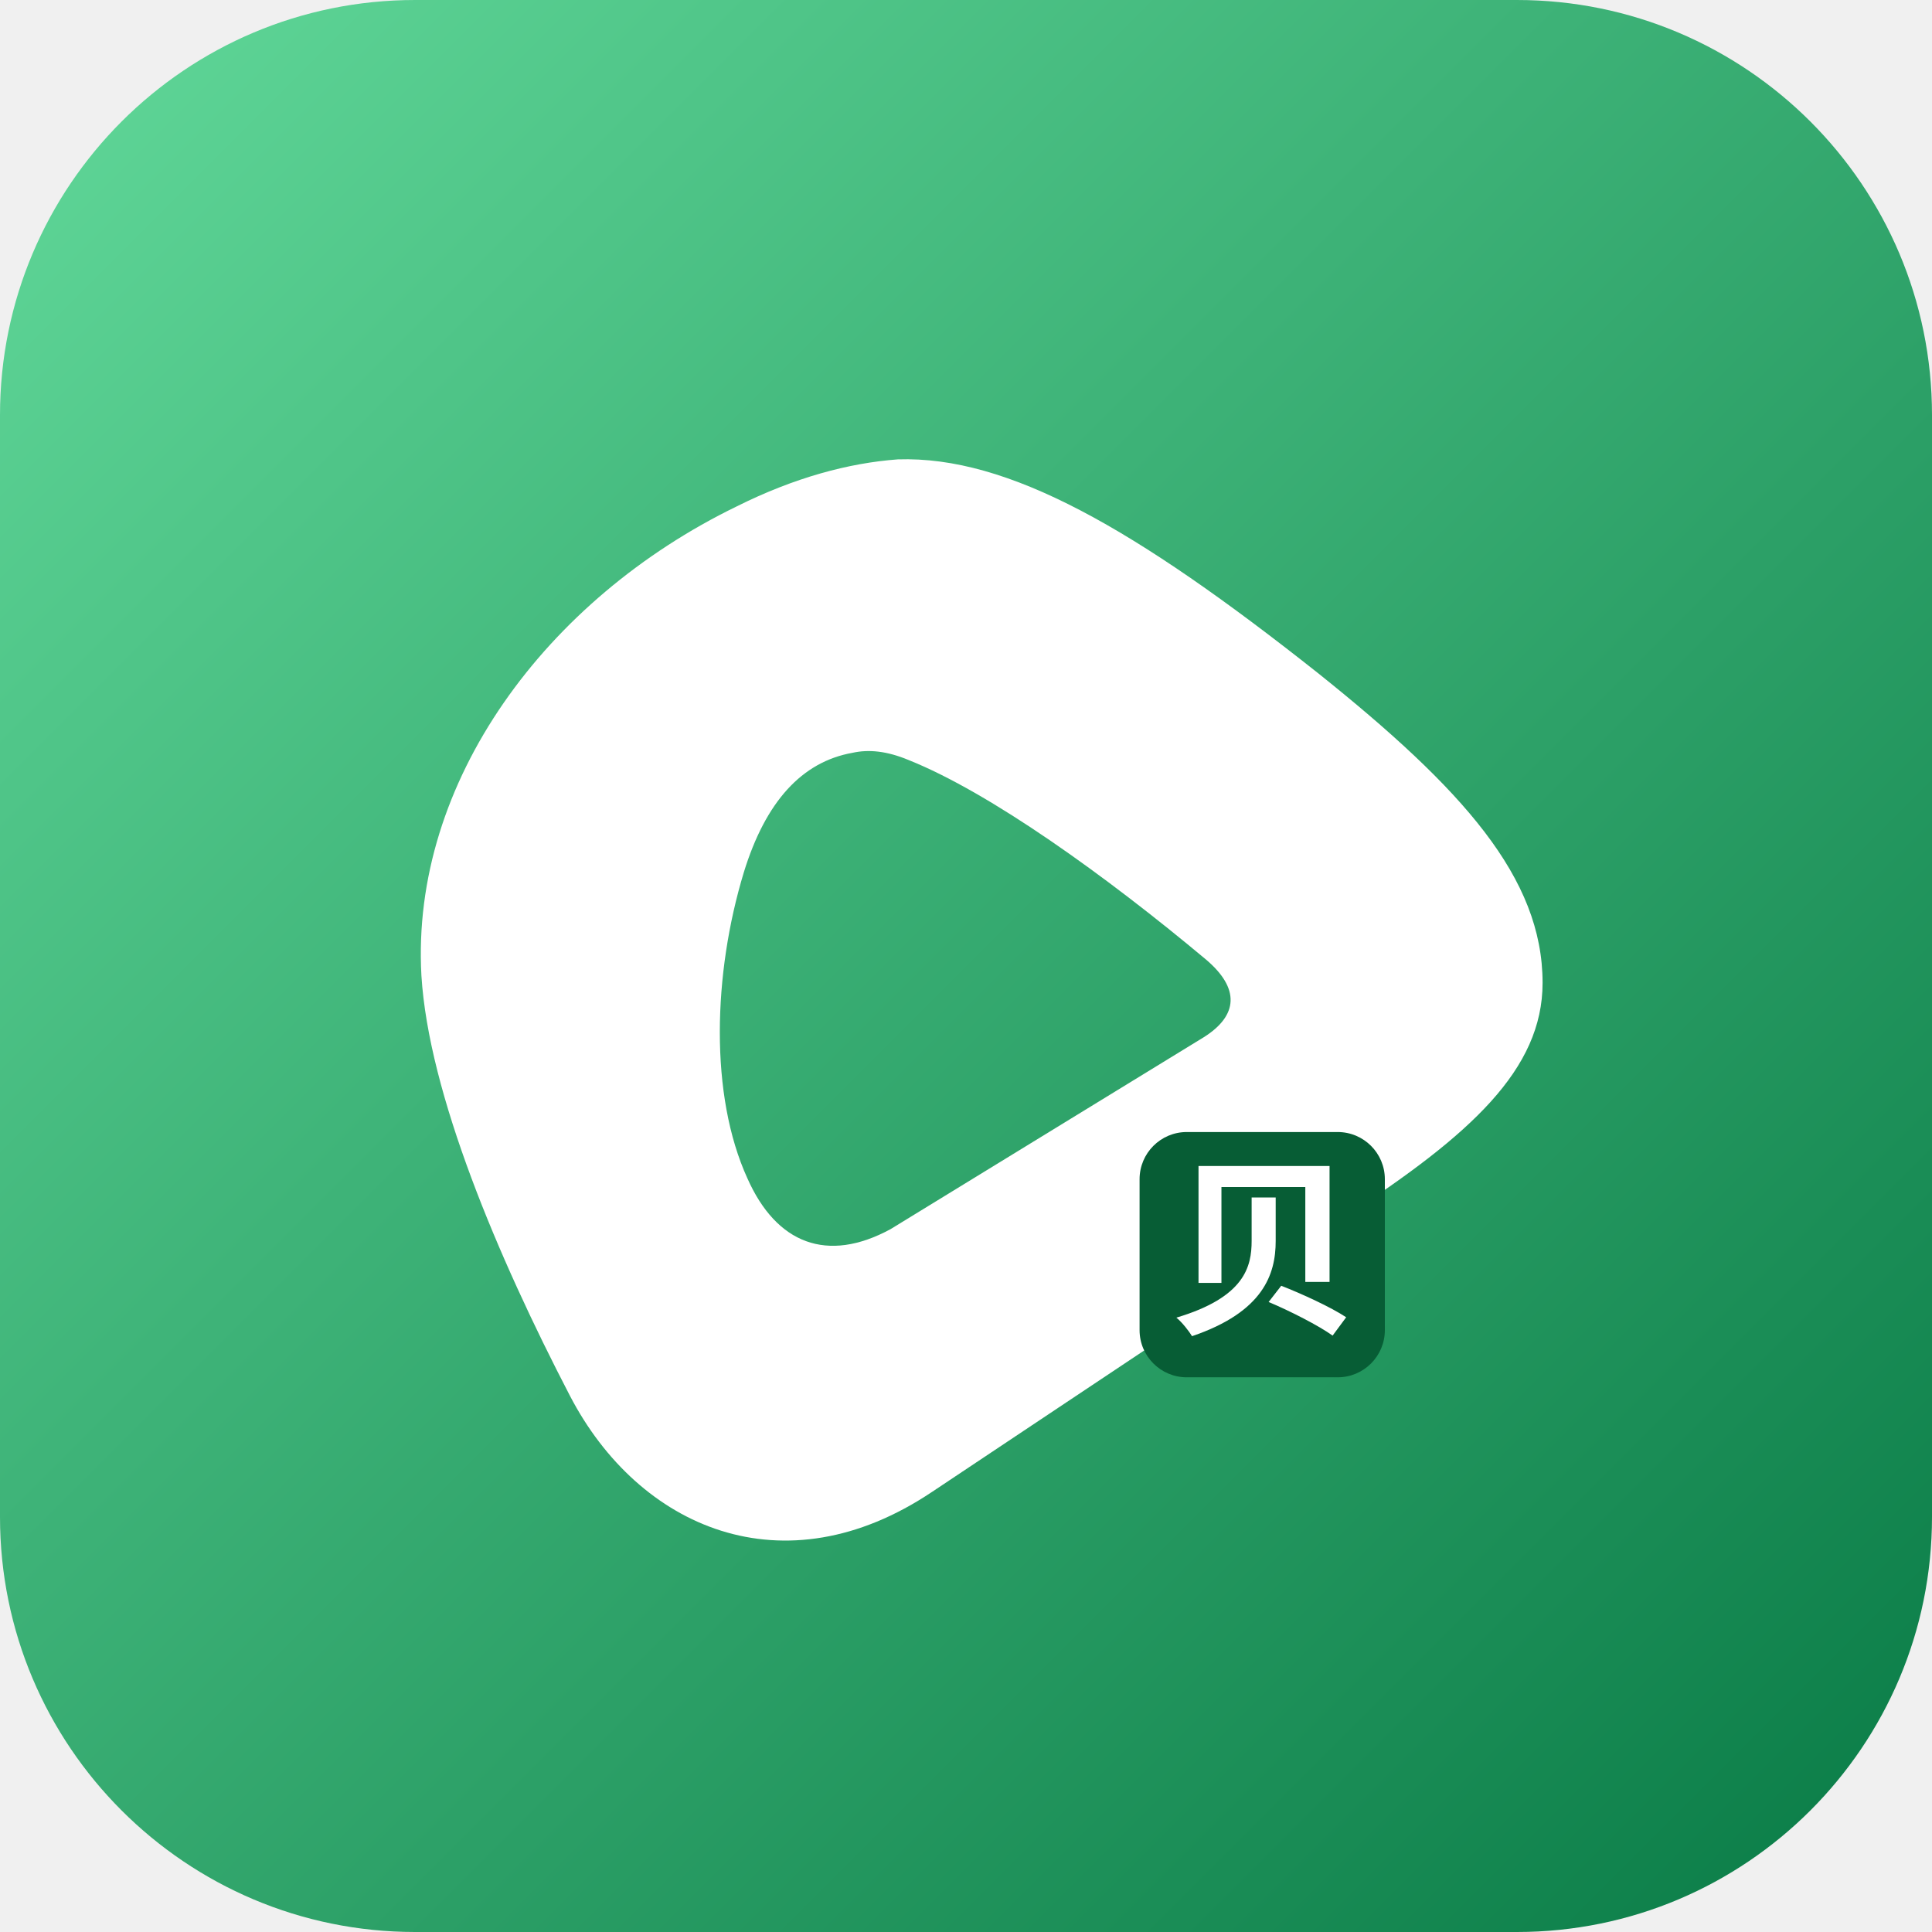
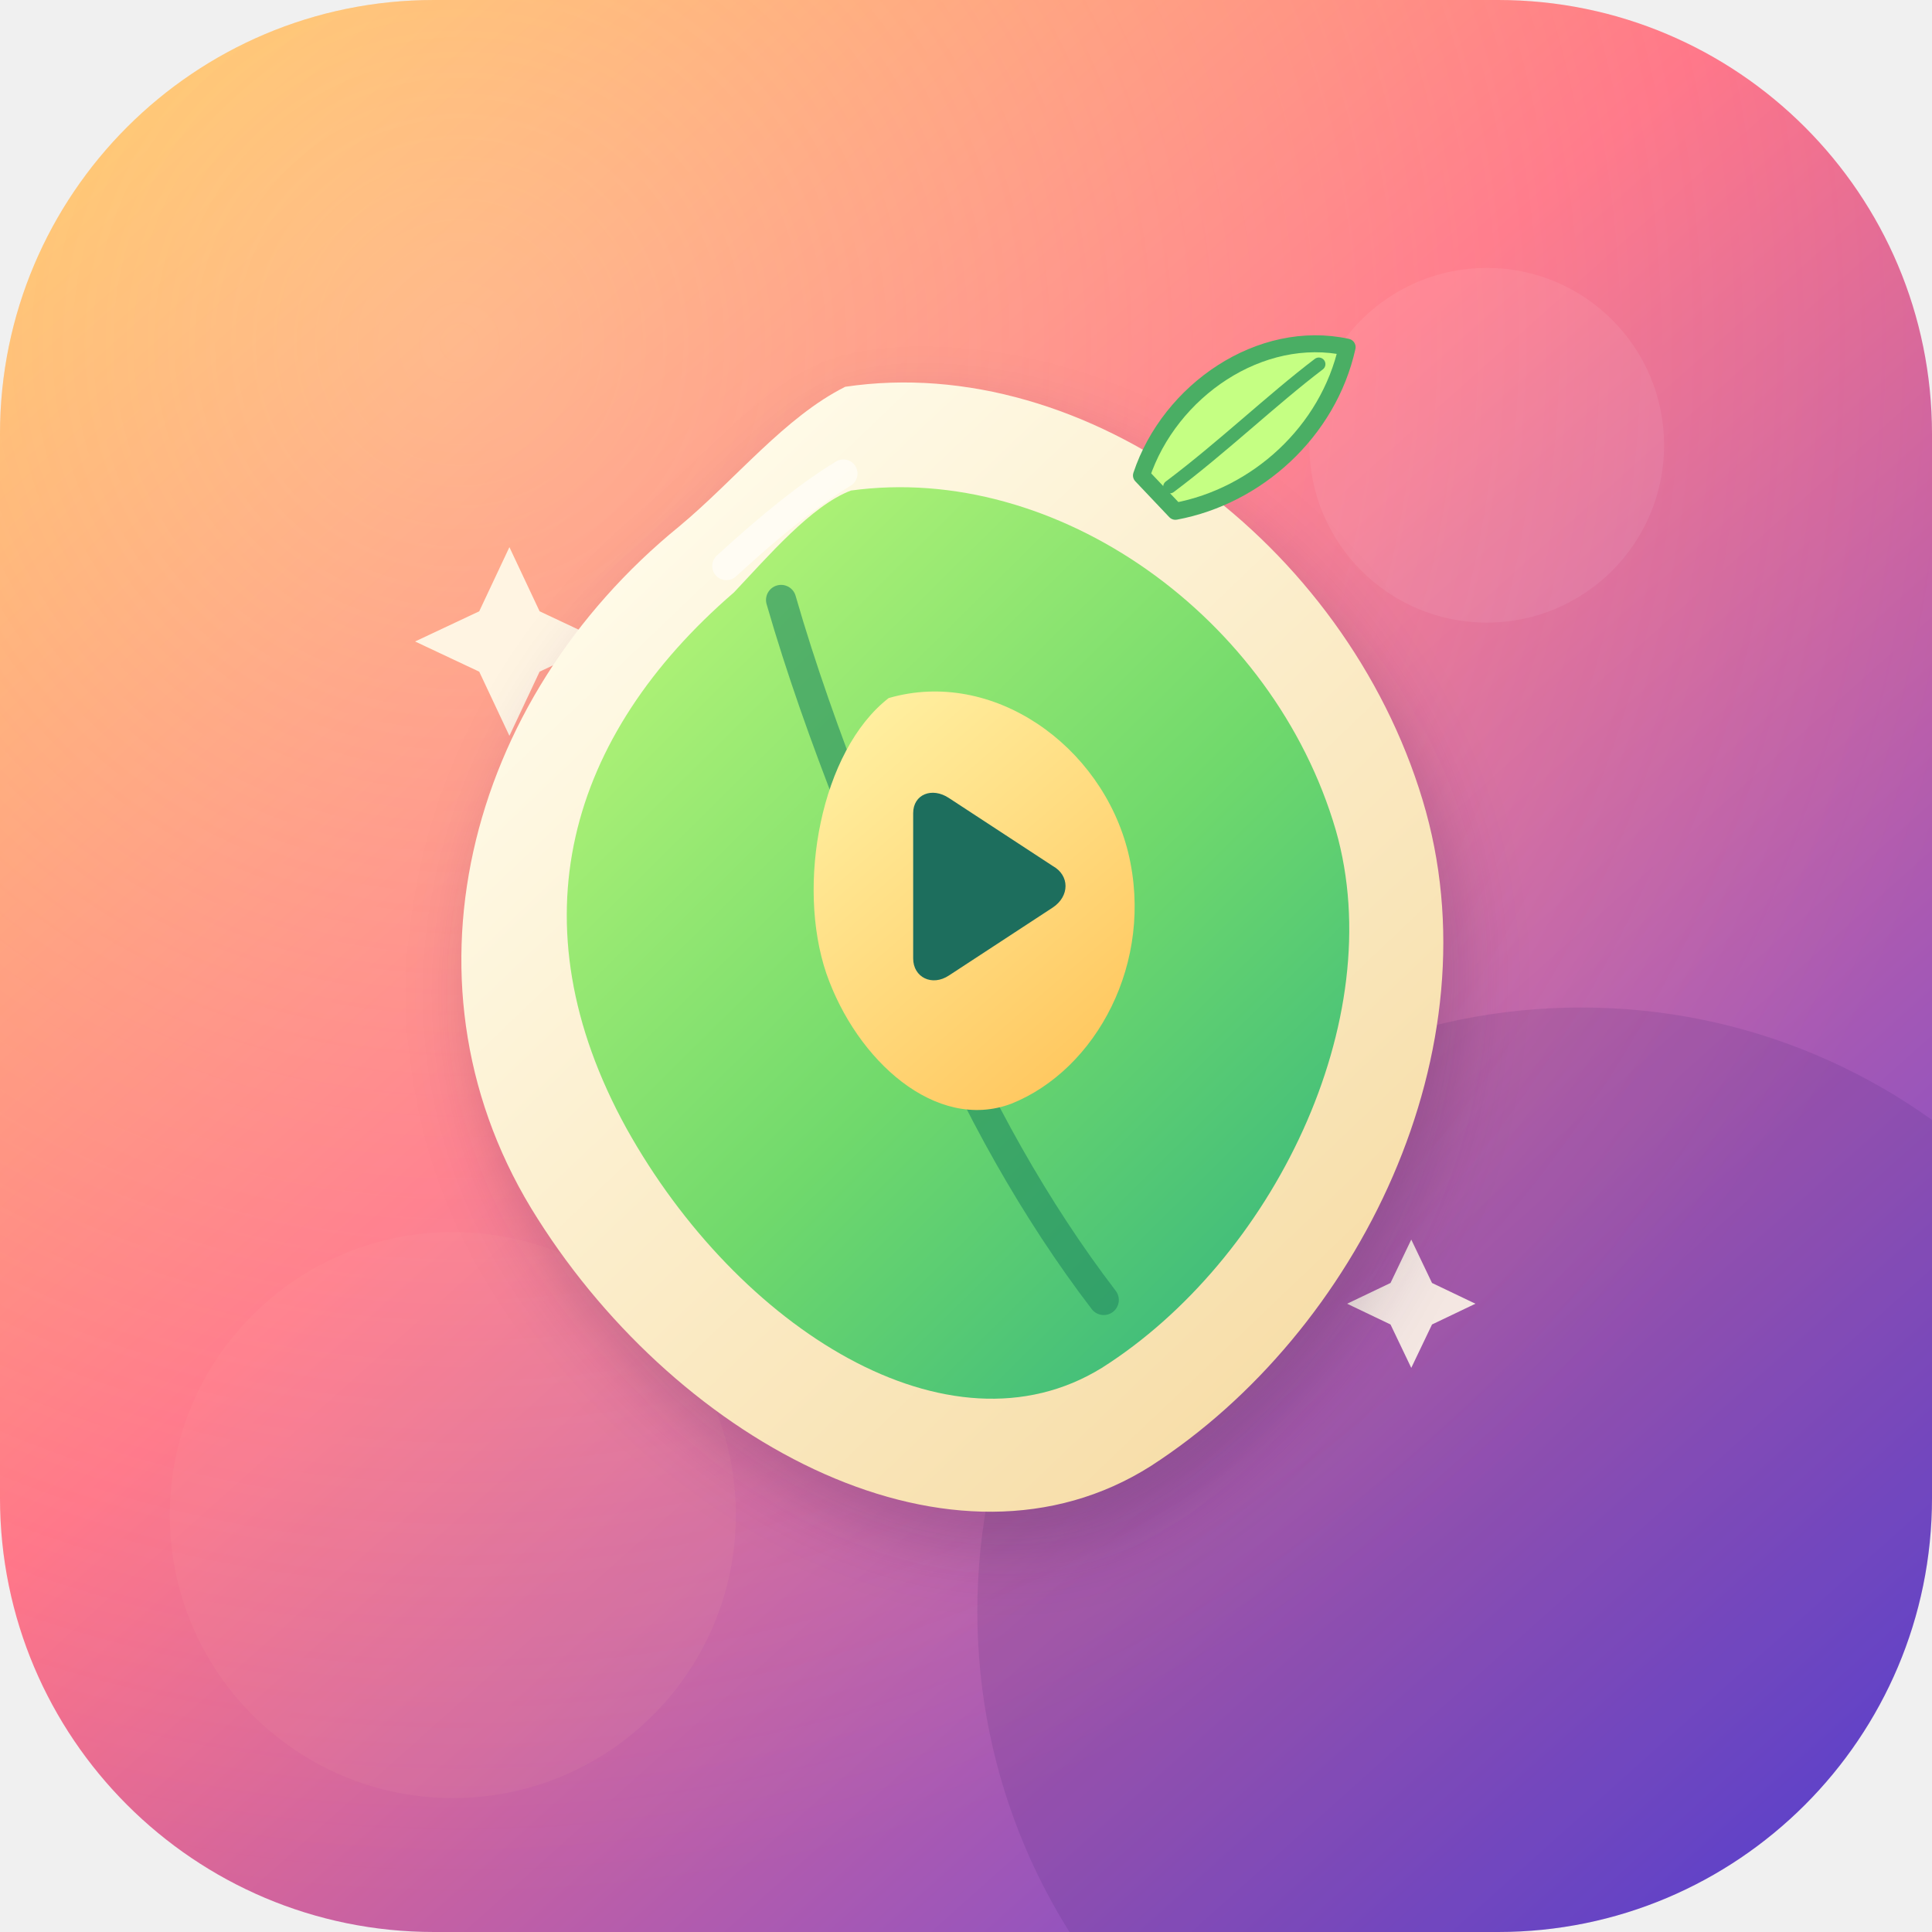
- <svg xmlns="http://www.w3.org/2000/svg" viewBox="0 0 1024 1024">
+ <svg xmlns="http://www.w3.org/2000/svg" viewBox="0 0 1024 1024" role="img" aria-label="开心果 app icon">
  <defs>
-     <linearGradient id="g" x1="0" y1="0" x2="1" y2="1">
-       <stop offset="0" stop-color="#62d99a" />
-       <stop offset="1" stop-color="#087a45" />
+     <linearGradient id="bg" x1="0.08" y1="0.02" x2="0.94" y2="0.98">
+       <stop offset="0" stop-color="#FFBE59" />
+       <stop offset="0.42" stop-color="#FF7085" />
+       <stop offset="1" stop-color="#6046D9" />
    </linearGradient>
+     <radialGradient id="halo" cx="0.24" cy="0.18" r="0.8">
+       <stop offset="0" stop-color="#FFF8D9" stop-opacity="0.30" />
+       <stop offset="1" stop-color="#FFF8D9" stop-opacity="0" />
+     </radialGradient>
+     <linearGradient id="shell" x1="0.18" y1="0.12" x2="0.84" y2="0.92">
+       <stop offset="0" stop-color="#FFFBE9" />
+       <stop offset="1" stop-color="#F7DDA7" />
+     </linearGradient>
+     <linearGradient id="kernel" x1="0.13" y1="0.07" x2="0.88" y2="0.95">
+       <stop offset="0" stop-color="#B4F477" />
+       <stop offset="0.55" stop-color="#70D96C" />
+       <stop offset="1" stop-color="#3AB97D" />
+     </linearGradient>
+     <linearGradient id="seed" x1="0.2" y1="0" x2="0.86" y2="1">
+       <stop offset="0" stop-color="#FFF0A1" />
+       <stop offset="1" stop-color="#FFC45A" />
+     </linearGradient>
+     <filter id="shadow" x="-30%" y="-25%" width="160%" height="170%">
+       <feGaussianBlur stdDeviation="18" />
+     </filter>
+     <clipPath id="rounded">
+       <rect width="1024" height="1024" rx="230" />
+     </clipPath>
  </defs>
-   <rect width="1024" height="1024" rx="220" fill="url(#g)" />
-   <path transform="translate(0 127) translate(520 512) scale(.96) translate(-520 -512)" fill="#fff" fill-rule="evenodd" d="M474 100C535 98 605 138 706 218C786 282 830 331 830 389C830 437 790 473 721 518L493 670C411 725 331 690 293 617C253 540 215 450 211 385C205 278 280 177 385 126C417 110 447 102 474 100ZM449 262C421 267 401 289 389 328C372 384 370 451 391 497C407 533 435 544 470 525L643 419C662 407 663 392 644 376C589 330 525 284 480 266C468 261 458 260 449 262Z" />
-   <rect x="604" y="600" width="130" height="130" rx="25" fill="#075d35" />
-   <path fill="#fff" d="M663.39,634.70 V657.69 C663.39,671.25 659.84,687.55 623.5,698.38 C626.54,700.81 630.28,705.67 631.80,708.20 C669.66,695.35 676.14,675.30 676.14,657.79 V634.70 Z M672.40,690.08 C683.74,694.84 699.02,702.63 706.31,707.90 L713.5,698.18 C705.60,692.92 690.01,685.73 679.08,681.48 Z M635.24,618 V679.96 H647.39 V629.14 H691.84 V679.45 H704.69 V618 Z" />
+   <g clip-path="url(#rounded)">
+     <rect width="1024" height="1024" fill="url(#bg)" />
+     <rect width="1024" height="1024" fill="url(#halo)" />
+     <circle cx="838" cy="854" r="320" fill="#26145B" opacity="0.11" />
+     <circle cx="788" cy="236" r="94" fill="#FFFFFF" opacity="0.07" />
+     <circle cx="240" cy="803" r="150" fill="#FFB6A6" opacity="0.08" />
+     <path d="M270 290 L286 324 L320 340 L286 356 L270 390 L254 356 L220 340 L254 324 Z" fill="#FFFBE9" opacity="0.92" />
+     <path d="M748 657 L759 680 L782 691 L759 702 L748 725 L737 702 L714 691 L737 680 Z" fill="#FFFBE9" opacity="0.88" />
+     <path d="M448 205 C576 186 713 288 754 424 C794 556 720 706 610 777 C506 843 361 766 285 646 C207 524 247 371 360 279 C390 254 416 221 448 205 Z" transform="translate(8 18)" fill="#301A4D" opacity="0.22" filter="url(#shadow)" />
+     <path d="M448 205 C576 186 713 288 754 424 C794 556 720 706 610 777 C506 843 361 766 285 646 C207 524 247 371 360 279 C390 254 416 221 448 205 Z" fill="url(#shell)" />
+     <path d="M451 260 C560 245 675 327 708 440 C737 541 674 668 584 725 C503 775 391 704 332 598 C272 489 301 390 389 314 C407 295 430 268 451 260 Z" fill="url(#kernel)" />
+     <path d="M414 318 C435 391 467 466 493 527 C517 585 549 642 585 689" fill="none" stroke="#238D61" stroke-width="16" stroke-linecap="round" opacity="0.62" />
+     <path d="M471 370 C526 354 584 395 598 452 C612 510 581 567 536 585 C496 600 454 562 438 516 C422 469 435 398 471 370 Z" fill="url(#seed)" />
+     <path d="M484 431 C484 421 494 417 503 423 L558 459 C567 464 567 475 558 481 L503 517 C494 523 484 518 484 508 Z" fill="#1D6E5D" />
+     <path d="M605 252 C620 207 668 174 714 184 C704 229 666 263 623 271 Z" fill="#C5FF83" stroke="#4AAE64" stroke-width="9" stroke-linejoin="round" />
+     <path d="M620 258 C648 237 674 212 699 193" fill="none" stroke="#4AAE64" stroke-width="7" stroke-linecap="round" />
+     <path d="M385 300 C409 278 429 262 447 251" fill="none" stroke="#FFFFFF" stroke-width="15" stroke-linecap="round" opacity="0.56" />
+   </g>
</svg>
